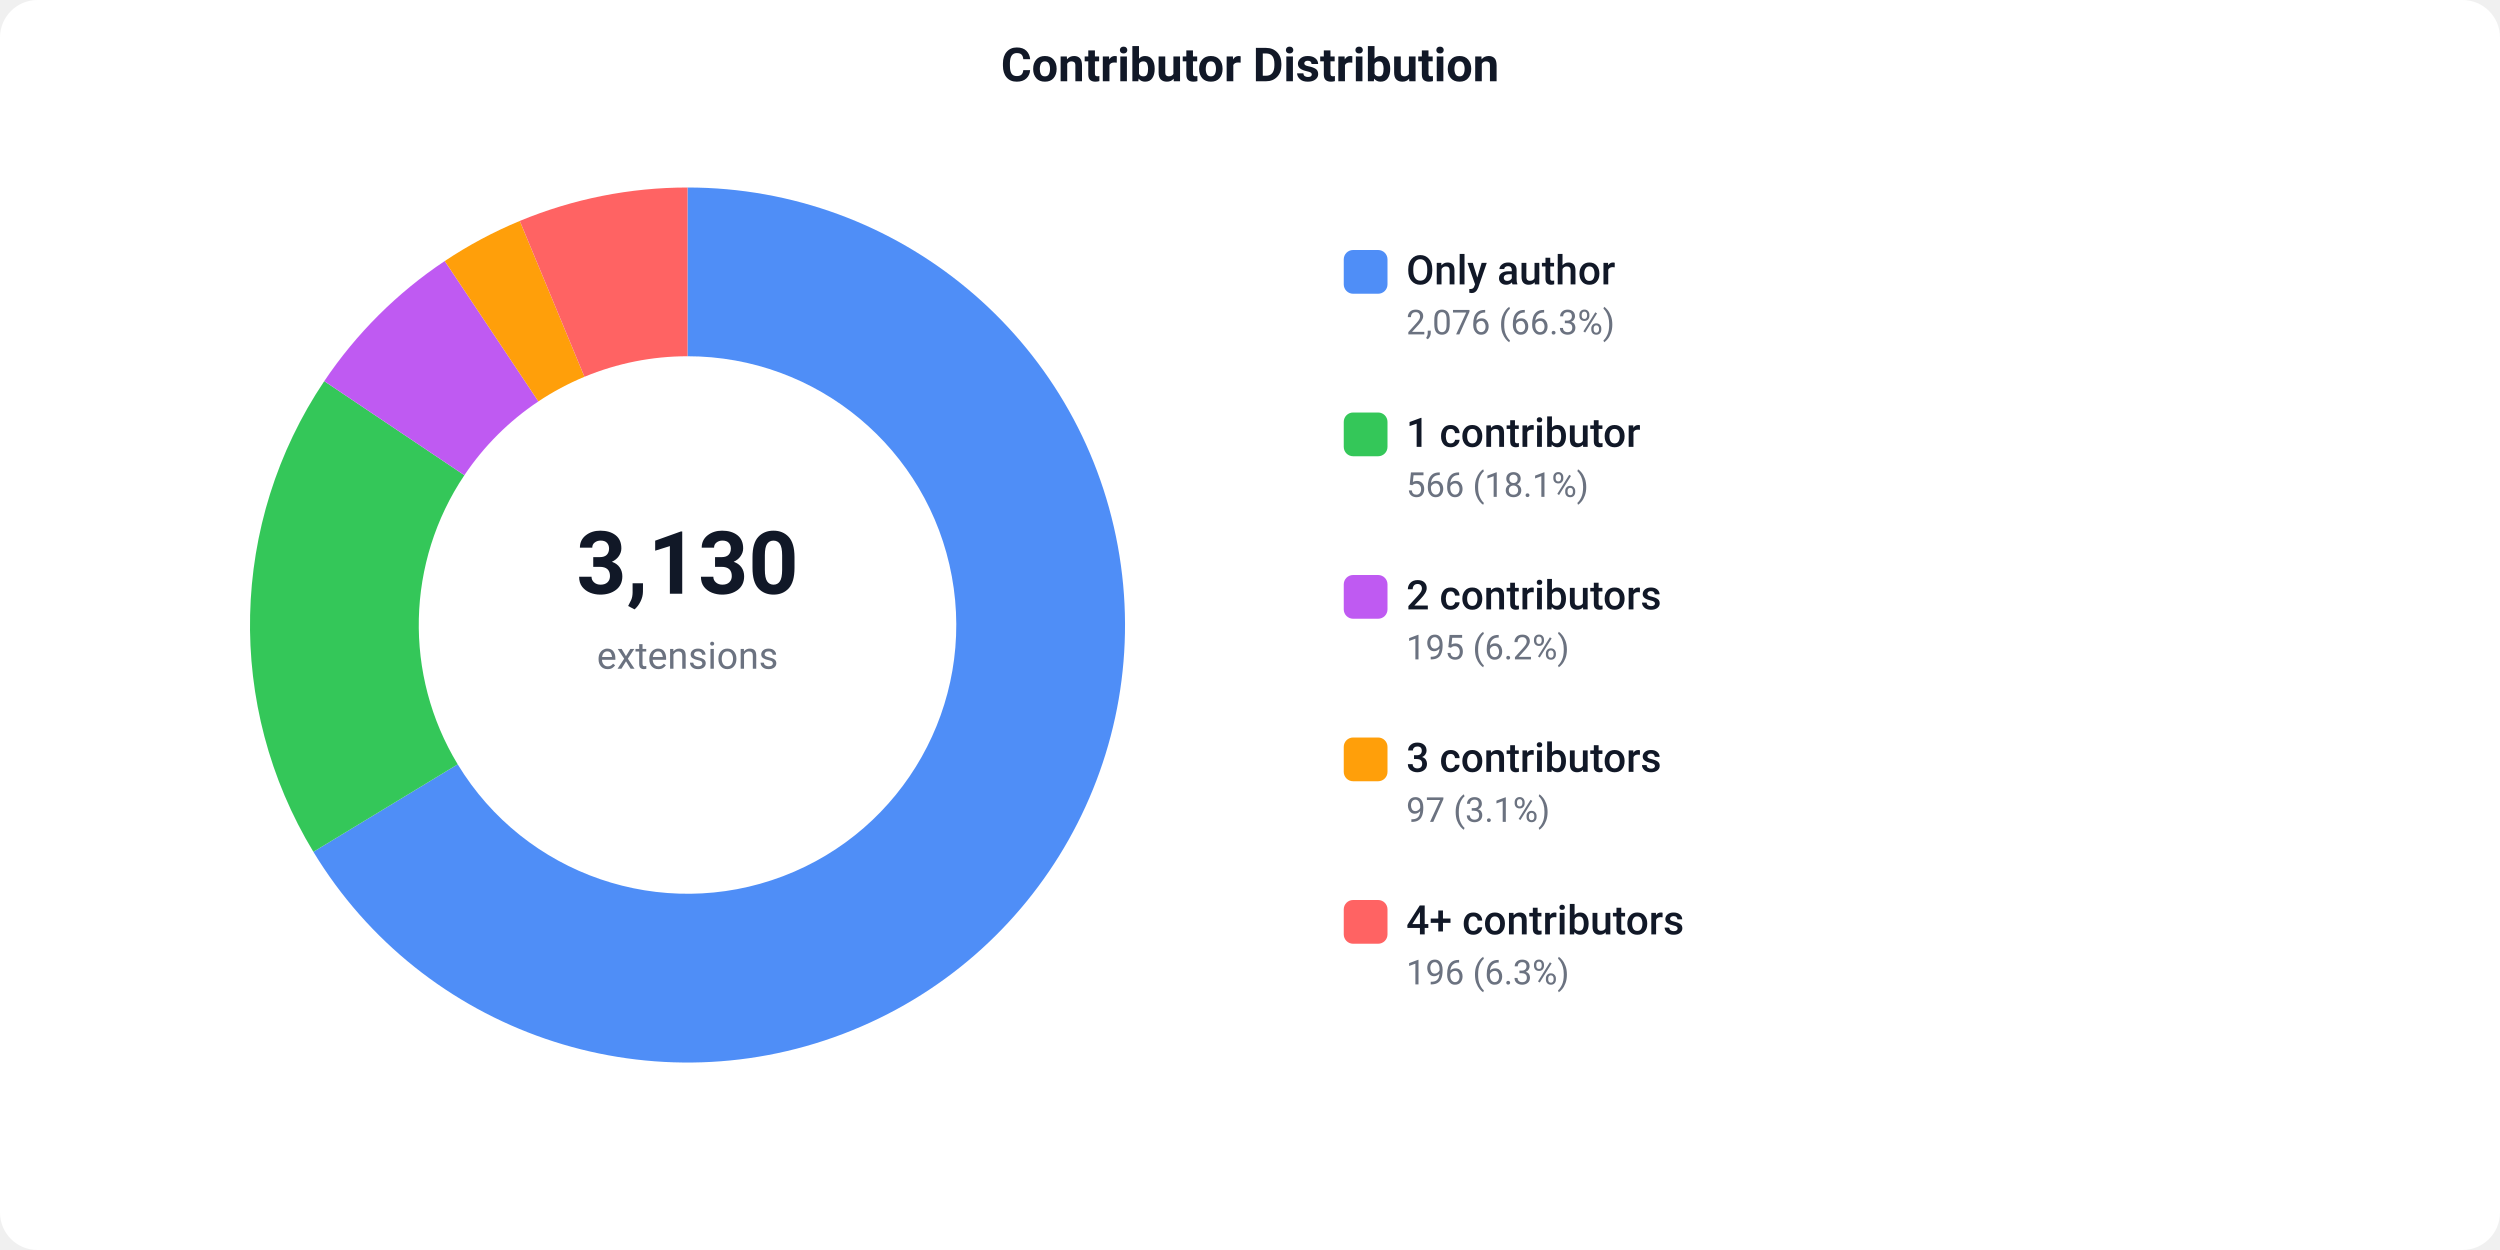
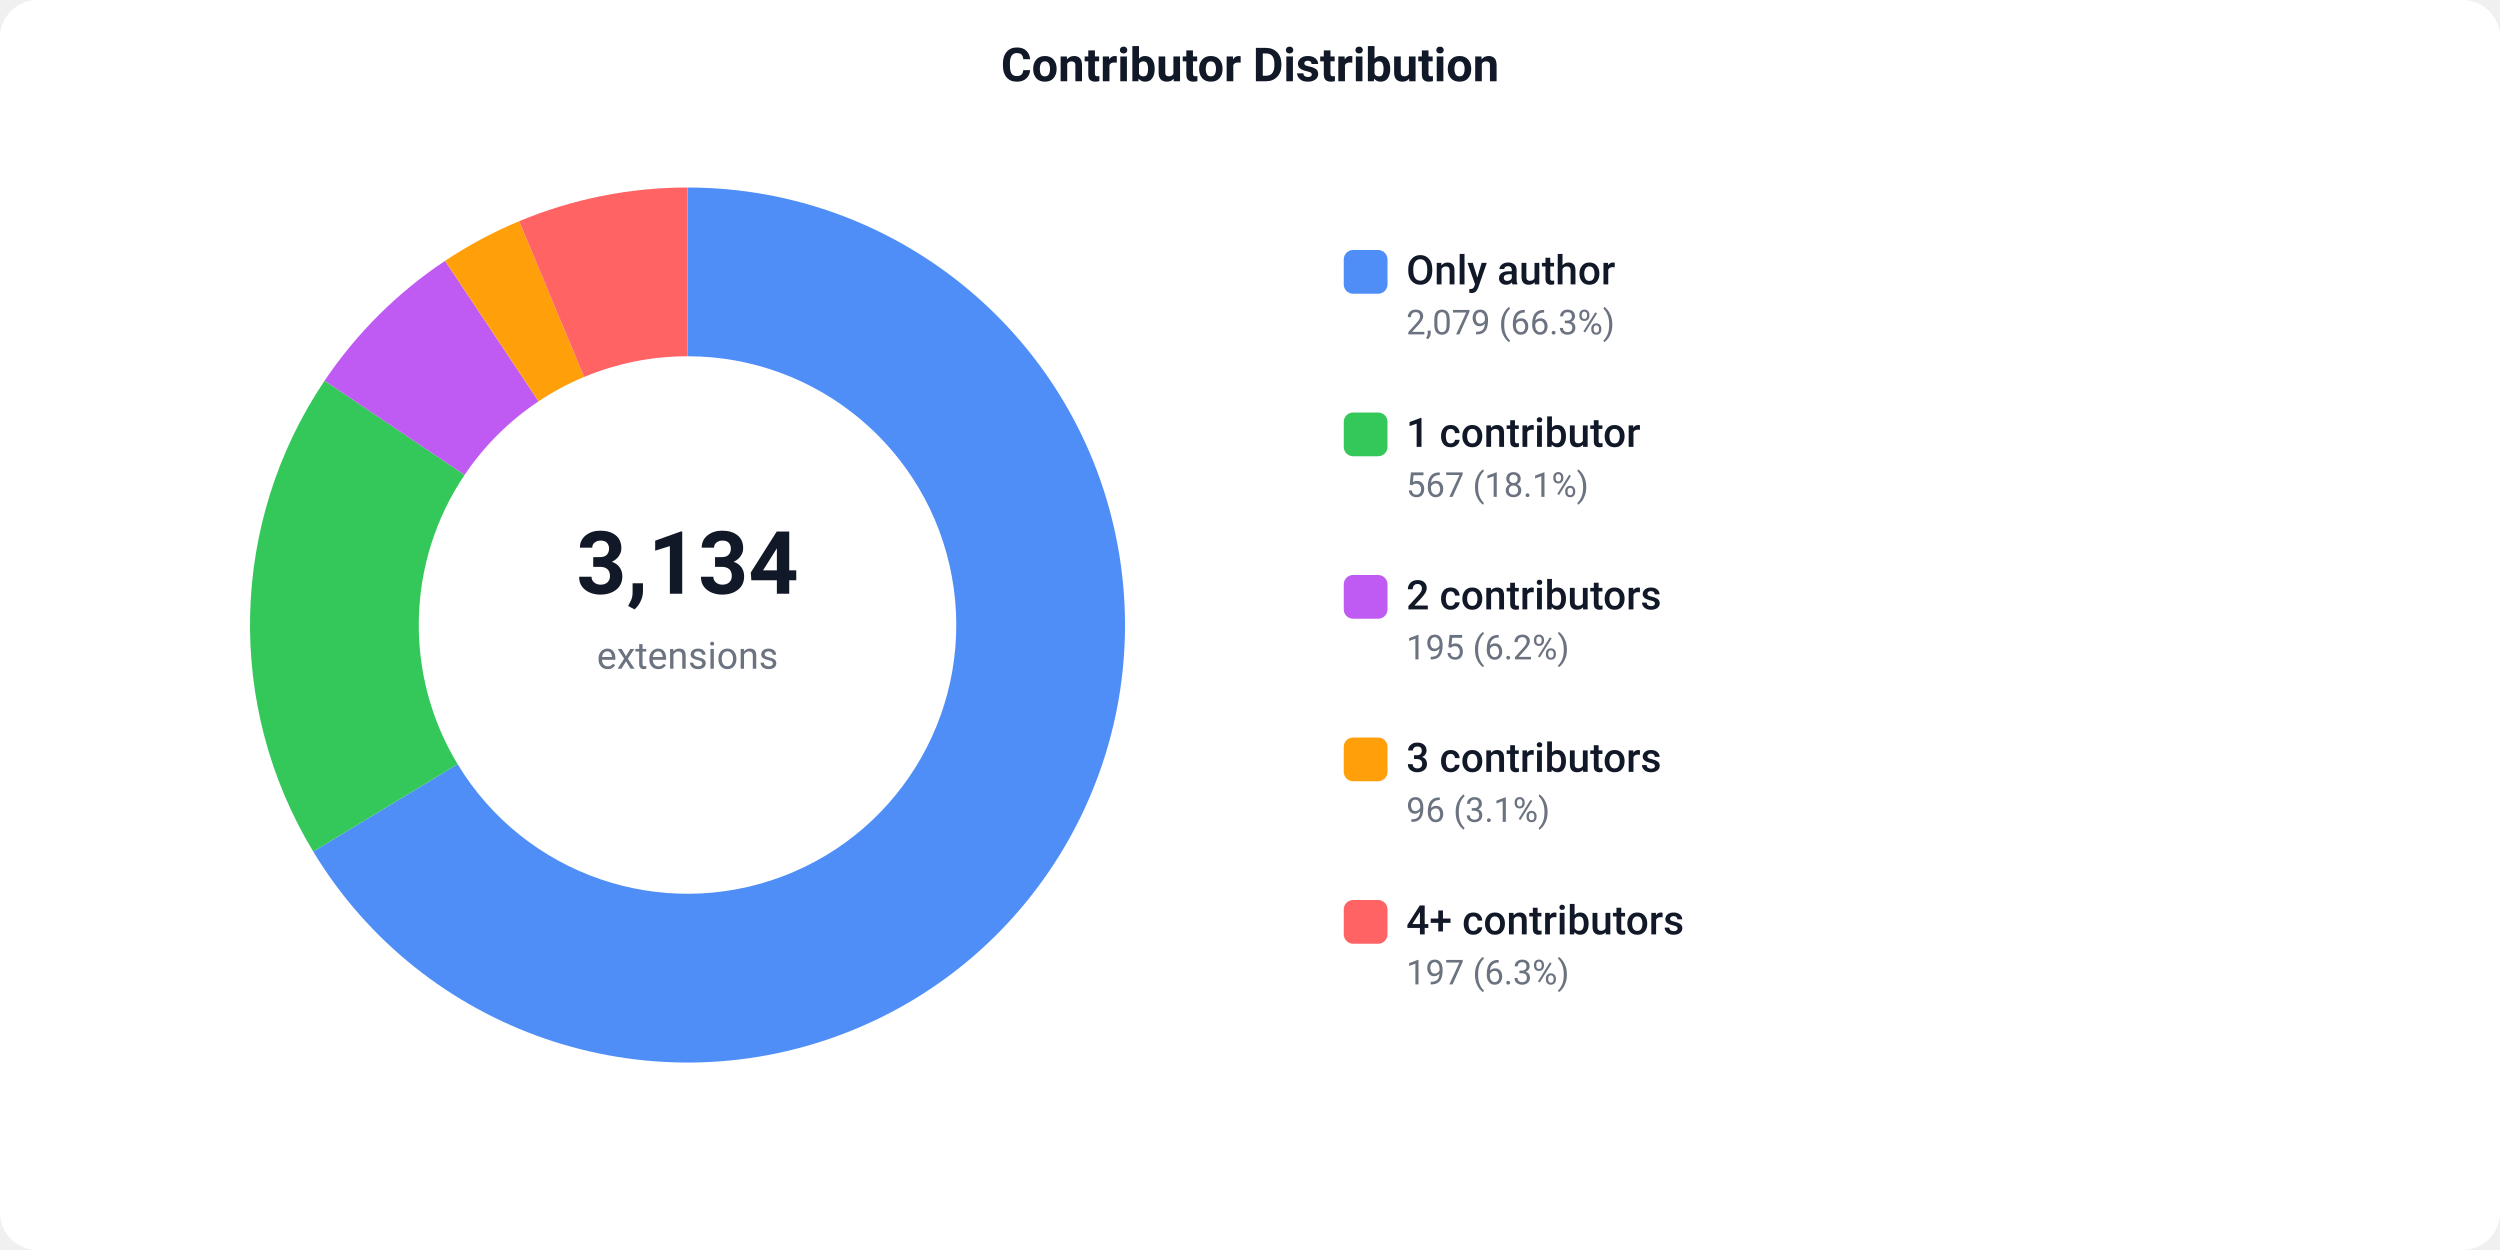
<svg xmlns="http://www.w3.org/2000/svg" width="800" height="400" viewBox="0 0 800 400">
  <defs>
    <style>text { font-family: -apple-system, BlinkMacSystemFont, 'Segoe UI', Roboto, sans-serif; }</style>
  </defs>
  <rect width="800" height="400" fill="#ffffff" rx="12" />
  <text x="400" y="26" text-anchor="middle" font-size="15" font-weight="600" fill="#111827">Contributor Distribution</text>
-   <path d="M 220.00 60.00 A 140 140 0 1 1 100.28 272.58 L 146.46 244.58 A 86 86 0 1 0 220.00 114.00 Z" fill="#4F8EF7" />
-   <path d="M 100.28 272.58 A 140 140 0 0 1 103.76 121.97 L 148.60 152.07 A 86 86 0 0 0 146.46 244.58 Z" fill="#34C759" />
-   <path d="M 103.76 121.97 A 140 140 0 0 1 142.32 83.53 L 172.28 128.45 A 86 86 0 0 0 148.60 152.07 Z" fill="#BF5AF2" />
-   <path d="M 142.32 83.53 A 140 140 0 0 1 166.33 70.70 L 187.03 120.57 A 86 86 0 0 0 172.28 128.45 Z" fill="#FF9F0A" />
-   <path d="M 166.33 70.70 A 140 140 0 0 1 220.00 60.00 L 220.00 114.00 A 86 86 0 0 0 187.03 120.57 Z" fill="#FF6363" />
-   <text x="220" y="190" text-anchor="middle" font-size="28" font-weight="700" fill="#111827">3,130</text>
+   <path d="M 220.00 60.00 A 140 140 0 1 1 100.23 272.50 L 146.43 244.53 A 86 86 0 1 0 220.00 114.00 Z" fill="#4F8EF7" />
+   <path d="M 100.23 272.50 A 140 140 0 0 1 103.86 121.83 L 148.66 151.98 A 86 86 0 0 0 146.43 244.53 Z" fill="#34C759" />
+   <path d="M 103.86 121.83 A 140 140 0 0 1 142.41 83.47 L 172.34 128.42 A 86 86 0 0 0 148.66 151.98 Z" fill="#BF5AF2" />
+   <path d="M 142.41 83.47 A 140 140 0 0 1 166.13 70.78 L 186.91 120.62 A 86 86 0 0 0 172.34 128.42 Z" fill="#FF9F0A" />
+   <path d="M 166.13 70.78 A 140 140 0 0 1 220.00 60.00 L 220.00 114.00 A 86 86 0 0 0 186.91 120.62 Z" fill="#FF6363" />
+   <text x="220" y="190" text-anchor="middle" font-size="28" font-weight="700" fill="#111827">3,134</text>
  <text x="220" y="214" text-anchor="middle" font-size="12" fill="#6b7280">extensions</text>
  <rect x="430" y="80" width="14" height="14" fill="#4F8EF7" rx="3" />
  <text x="450" y="91" font-size="13" font-weight="500" fill="#111827">Only author</text>
-   <text x="450" y="107" font-size="11" fill="#6b7280">2,076 (66.3%)</text>
+   <text x="450" y="107" font-size="11" fill="#6b7280">2,079 (66.3%)</text>
  <rect x="430" y="132" width="14" height="14" fill="#34C759" rx="3" />
  <text x="450" y="143" font-size="13" font-weight="500" fill="#111827">1 contributor</text>
-   <text x="450" y="159" font-size="11" fill="#6b7280">566 (18.1%)</text>
+   <text x="450" y="159" font-size="11" fill="#6b7280">567 (18.1%)</text>
  <rect x="430" y="184" width="14" height="14" fill="#BF5AF2" rx="3" />
  <text x="450" y="195" font-size="13" font-weight="500" fill="#111827">2 contributors</text>
  <text x="450" y="211" font-size="11" fill="#6b7280">195 (6.2%)</text>
  <rect x="430" y="236" width="14" height="14" fill="#FF9F0A" rx="3" />
  <text x="450" y="247" font-size="13" font-weight="500" fill="#111827">3 contributors</text>
-   <text x="450" y="263" font-size="11" fill="#6b7280">97 (3.1%)</text>
+   <text x="450" y="263" font-size="11" fill="#6b7280">96 (3.1%)</text>
  <rect x="430" y="288" width="14" height="14" fill="#FF6363" rx="3" />
  <text x="450" y="299" font-size="13" font-weight="500" fill="#111827">4+ contributors</text>
-   <text x="450" y="315" font-size="11" fill="#6b7280">196 (6.3%)</text>
+   <text x="450" y="315" font-size="11" fill="#6b7280">197 (6.3%)</text>
</svg>
